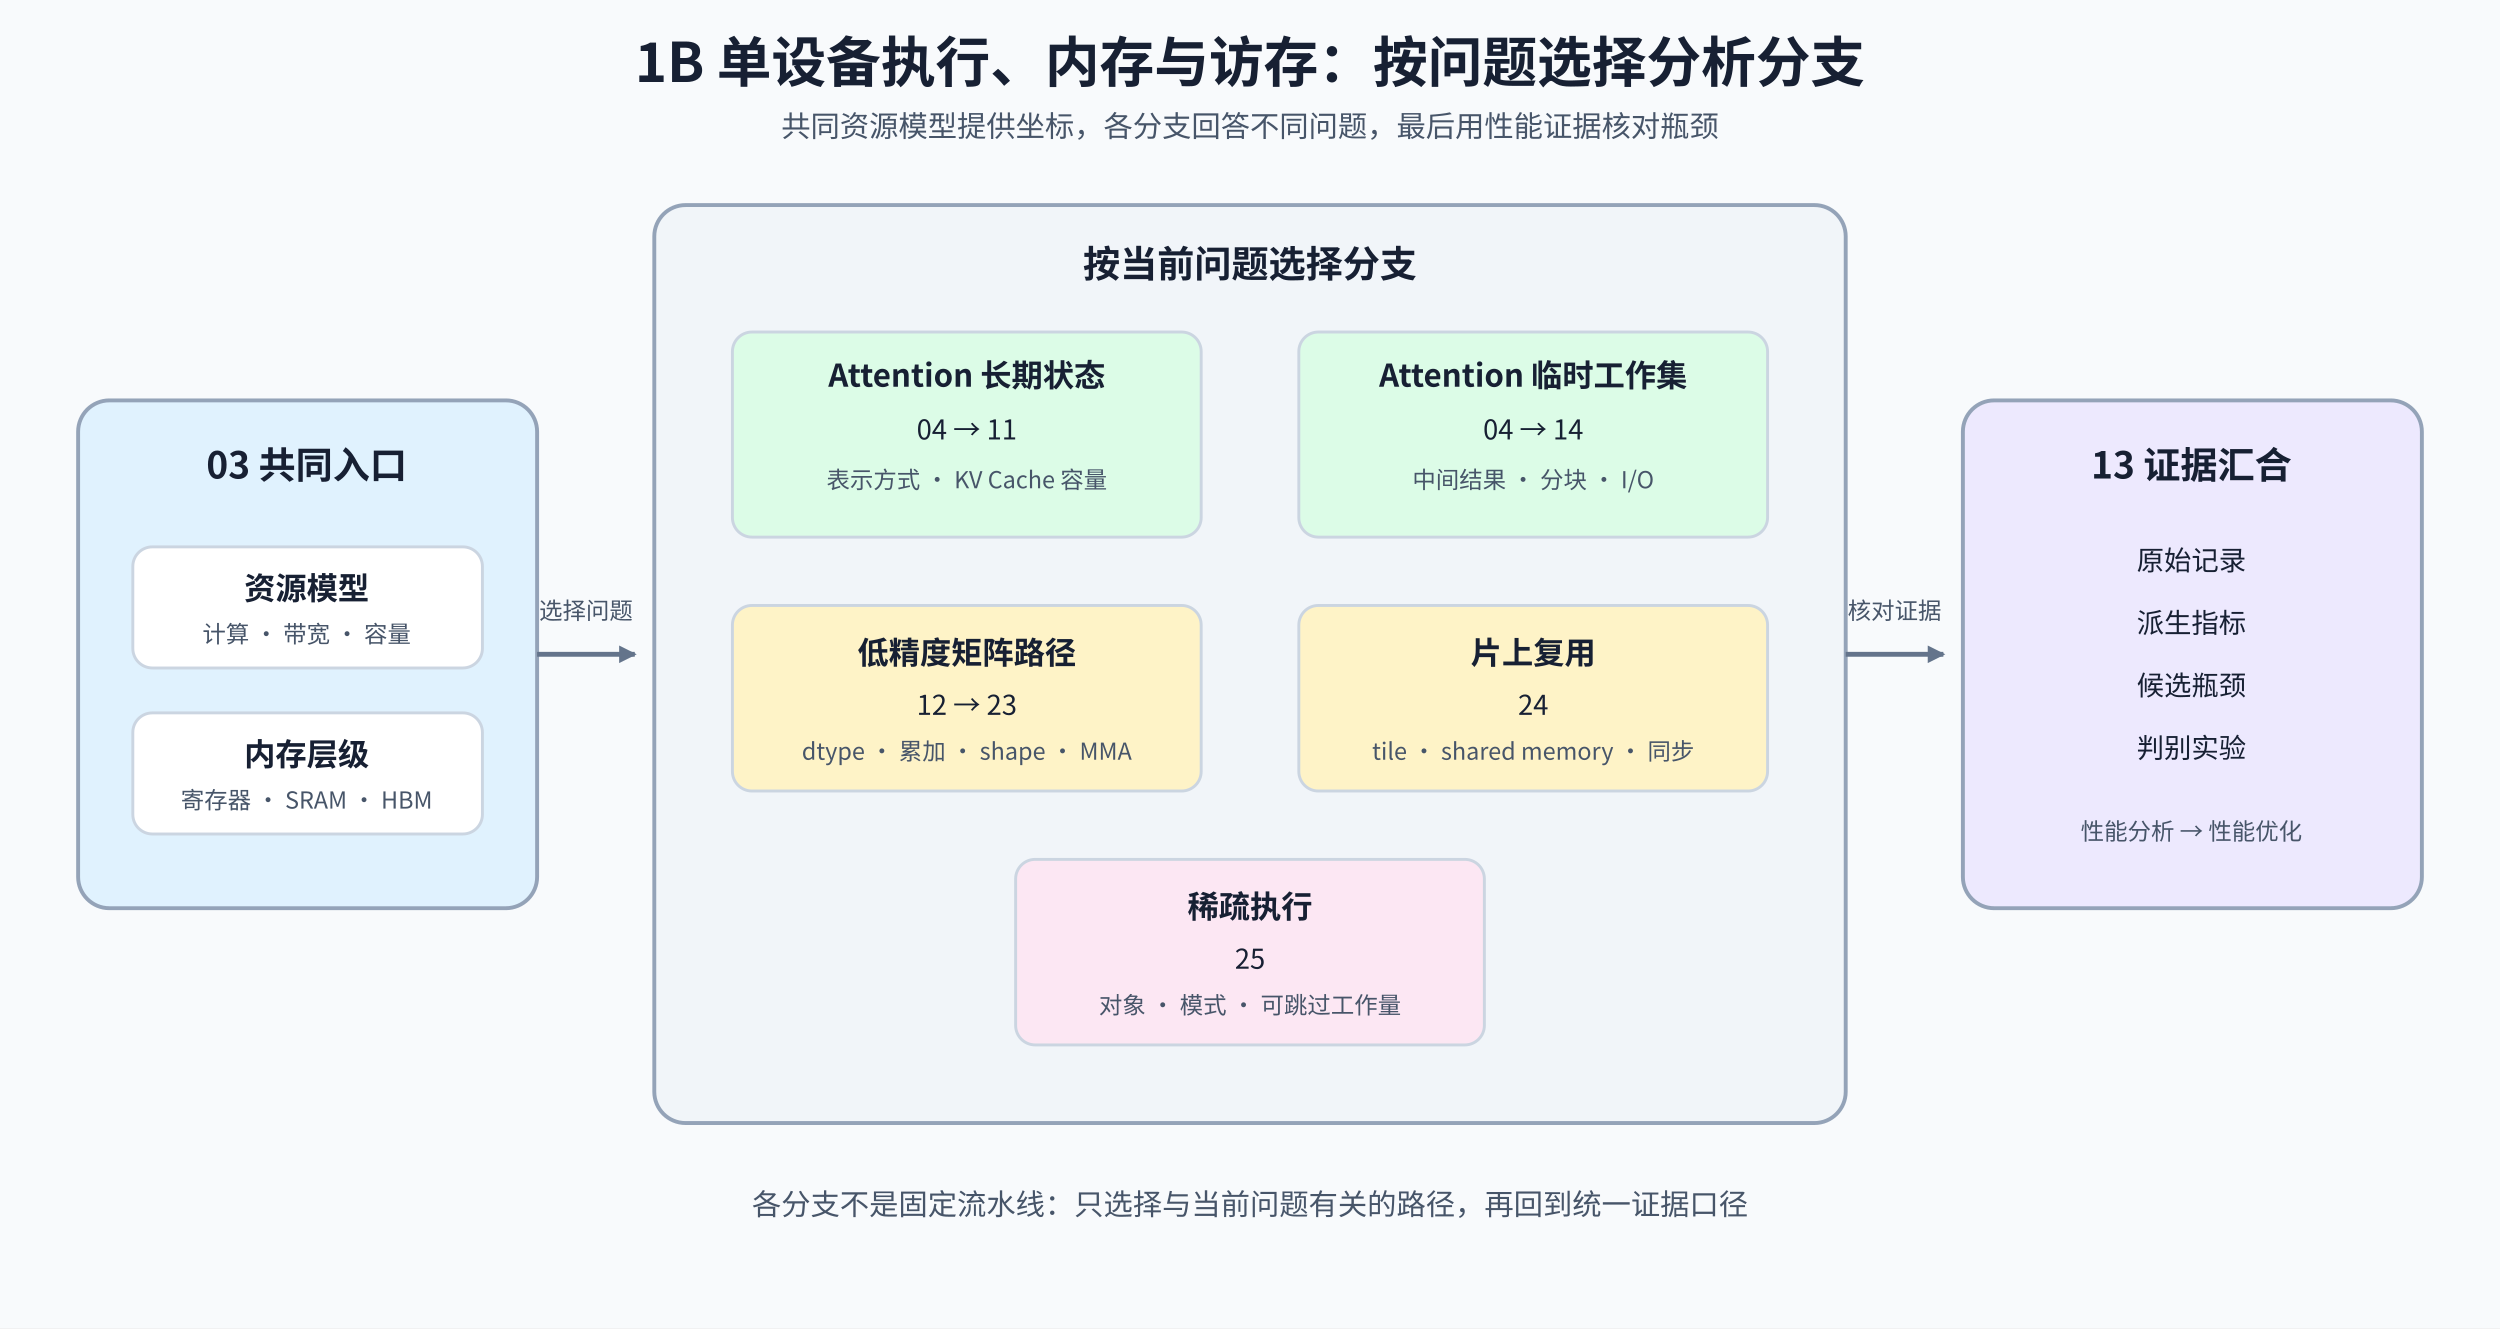
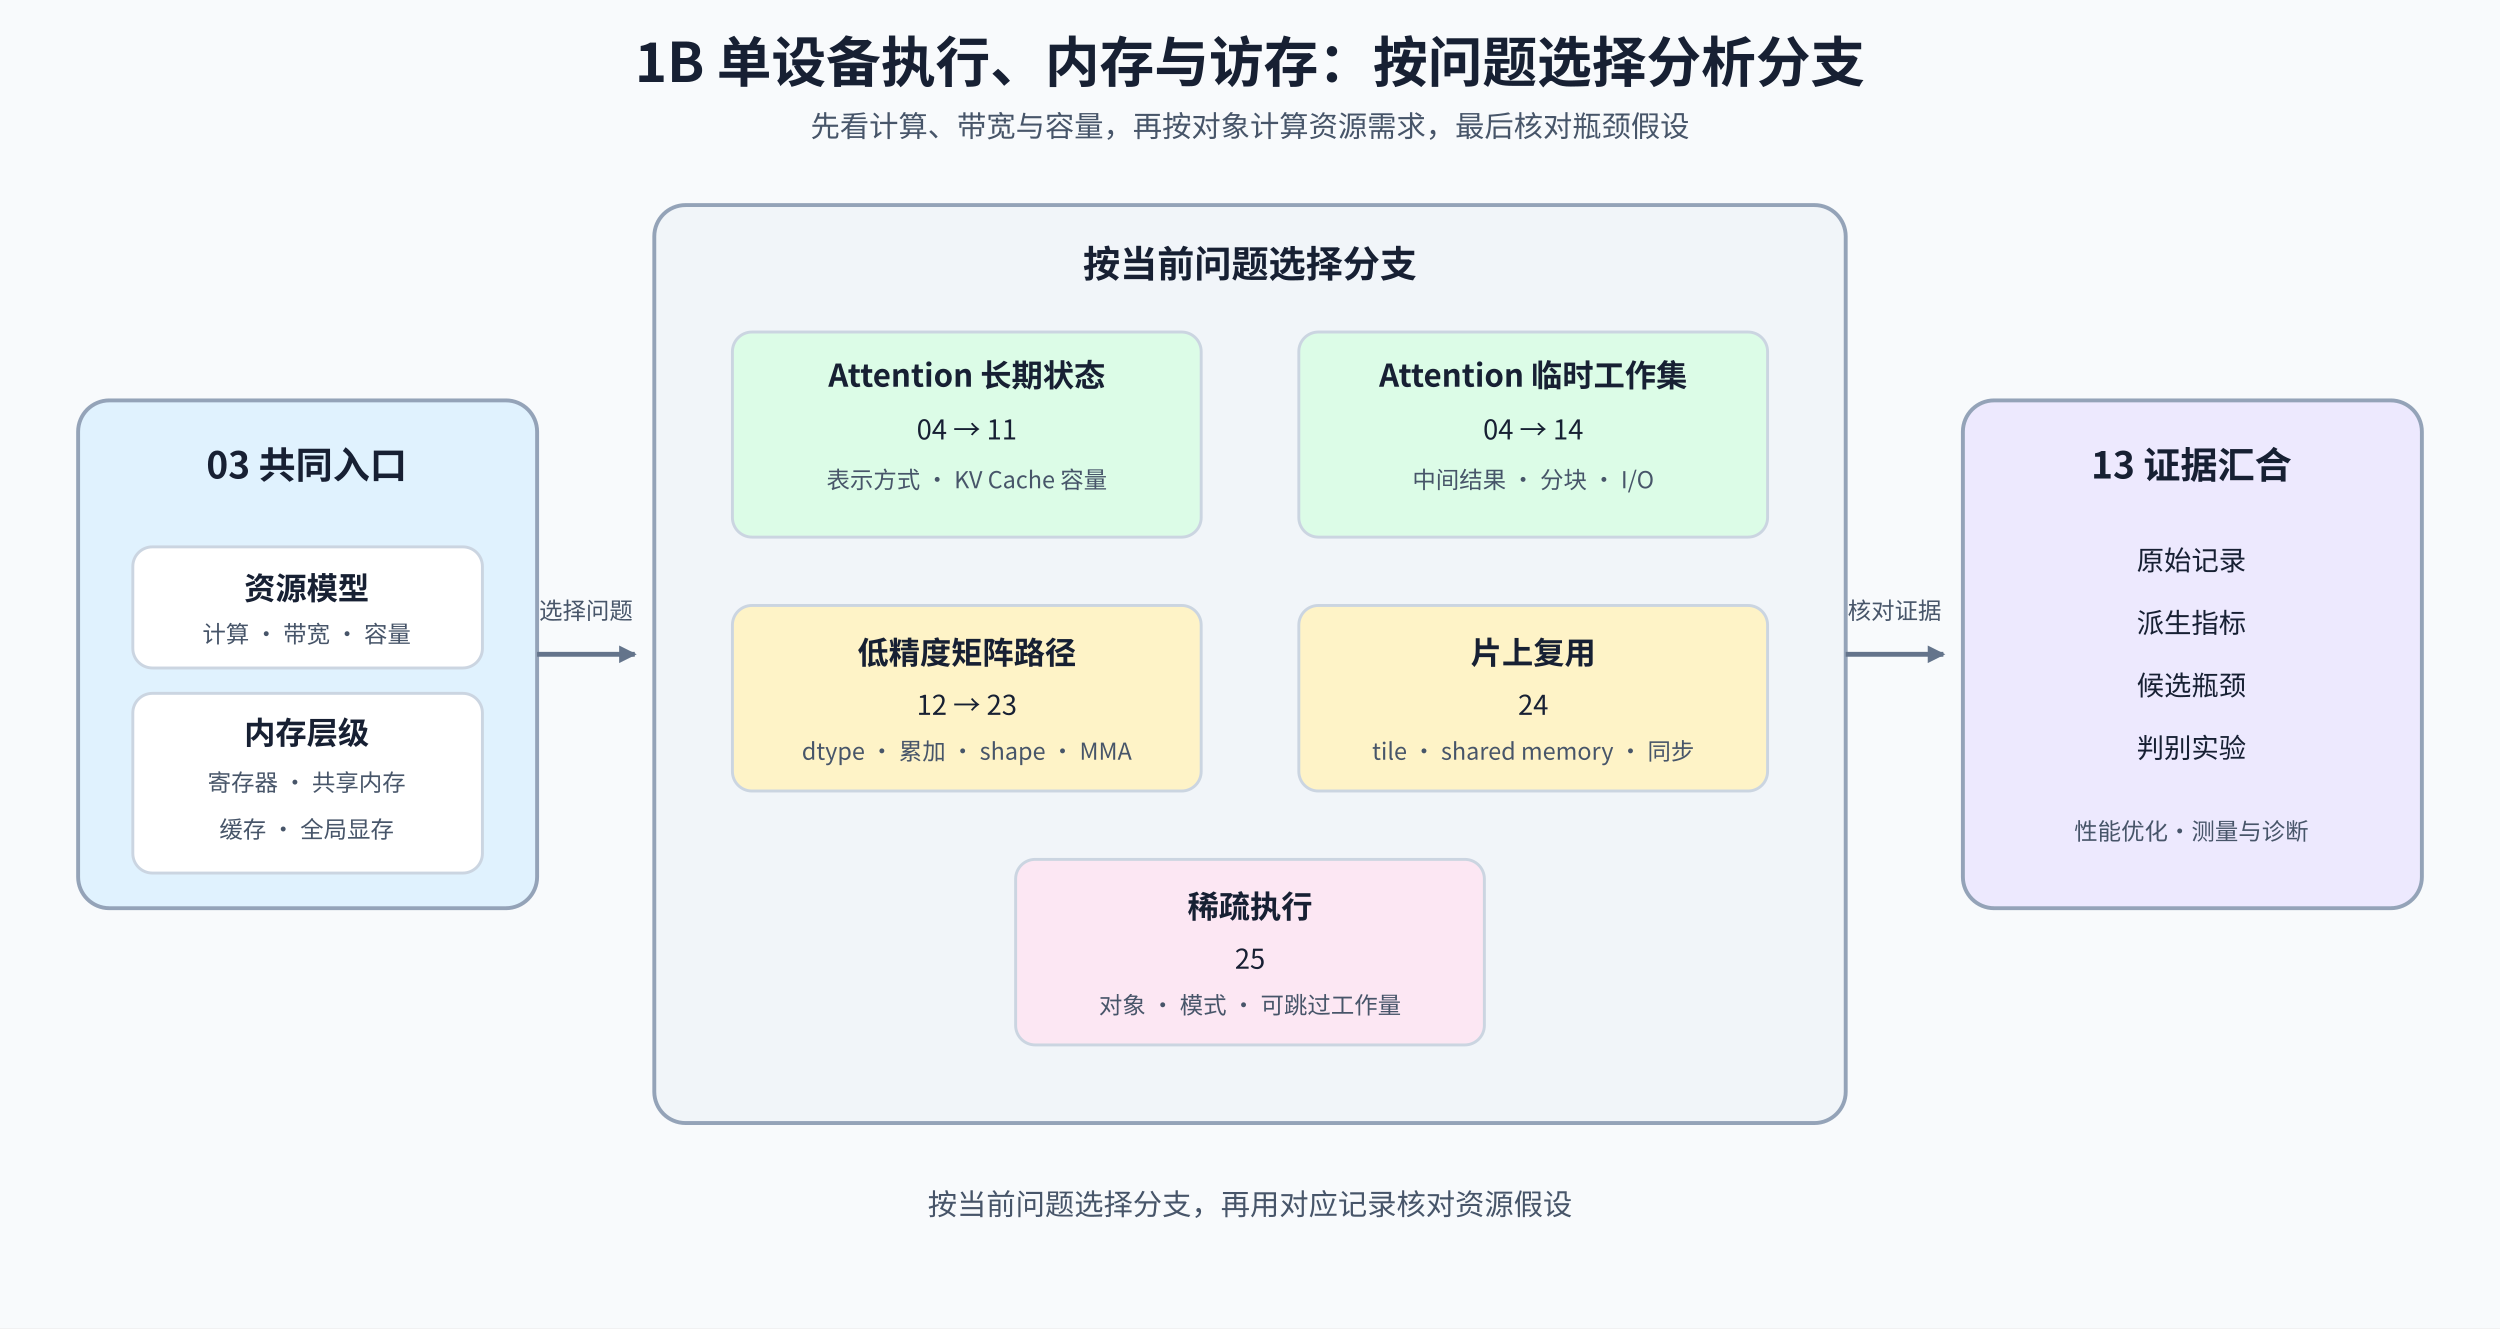
<svg xmlns="http://www.w3.org/2000/svg" width="1280" height="680" viewBox="0 0 1280 680" role="img" aria-labelledby="title desc">
  <defs>
    <marker id="a1b" markerWidth="9" markerHeight="9" refX="8" refY="4.5" orient="auto" markerUnits="userSpaceOnUse">
      <path d="M0 0L9 4.5L0 9Z" fill="#64748b" />
    </marker>
    <style>
      text{font-family:'Noto Sans CJK SC','Microsoft YaHei',Arial,sans-serif;fill:#172033}.title{font-size:28px;font-weight:700}.sub{font-size:15px;fill:#475569}.group{font-size:19px;font-weight:700}.head{font-size:16px;font-weight:700}.body{font-size:14px}.small{font-size:12px;fill:#475569}.panel{stroke:#94a3b8;stroke-width:2;rx:16}.item{stroke:#cbd5e1;stroke-width:1.5;rx:10}.flow{stroke:#64748b;stroke-width:2.5;fill:none;marker-end:url(#a1b)}
    </style>
  </defs>
  <rect width="1280" height="680" fill="#f8fafc" />
  <text x="640" y="42" text-anchor="middle" class="title">1B 单设备执行、内存与访存：按问题选择分析分支</text>
-   <text x="640" y="70" text-anchor="middle" class="sub">共同资源模型提供坐标，各分支回答不同问题，最后用性能证据核对瓶颈</text>
+   <text x="640" y="70" text-anchor="middle" class="sub">先看计算、带宽与容量，再按对象计算资源需求，最后核对瓶颈假设</text>
  <rect x="40" y="205" width="235" height="260" fill="#e0f2fe" class="panel" />
  <text x="157" y="245" text-anchor="middle" class="group">03 共同入口</text>
  <rect x="68" y="280" width="179" height="62" fill="#fff" class="item" />
  <text x="157" y="307" text-anchor="middle" class="head">资源模型</text>
  <text x="157" y="329" text-anchor="middle" class="small">计算 · 带宽 · 容量</text>
-   <rect x="68" y="365" width="179" height="62" fill="#fff" class="item" />
-   <text x="157" y="392" text-anchor="middle" class="head">内存层级</text>
-   <text x="157" y="414" text-anchor="middle" class="small">寄存器 · SRAM · HBM</text>
+   <rect x="68" y="355" width="179" height="92" fill="#fff" class="item" />
+   <text x="157" y="381" text-anchor="middle" class="head">内存层级</text>
+   <text x="157" y="405" text-anchor="middle" class="small">寄存器 · 共享内存</text>
+   <text x="157" y="429" text-anchor="middle" class="small">缓存 · 全局显存</text>
  <rect x="335" y="105" width="610" height="470" fill="#f1f5f9" class="panel" />
  <text x="640" y="142" text-anchor="middle" class="group">按当前问题选择分支</text>
  <rect x="375" y="170" width="240" height="105" fill="#dcfce7" class="item" />
  <text x="495" y="198" text-anchor="middle" class="head">Attention 长期状态</text>
  <text x="495" y="225" text-anchor="middle" class="body">04 → 11</text>
  <text x="495" y="250" text-anchor="middle" class="small">表示方式 · KV Cache 容量</text>
  <rect x="665" y="170" width="240" height="105" fill="#dcfce7" class="item" />
  <text x="785" y="198" text-anchor="middle" class="head">Attention 临时工作集</text>
  <text x="785" y="225" text-anchor="middle" class="body">04 → 14</text>
  <text x="785" y="250" text-anchor="middle" class="small">中间结果 · 分块 · I/O</text>
  <rect x="375" y="310" width="240" height="95" fill="#fef3c7" class="item" />
  <text x="495" y="340" text-anchor="middle" class="head">低精度矩阵路径</text>
  <text x="495" y="366" text-anchor="middle" class="body">12 → 23</text>
  <text x="495" y="389" text-anchor="middle" class="small">dtype · 累加 · shape · MMA</text>
  <rect x="665" y="310" width="240" height="95" fill="#fef3c7" class="item" />
  <text x="785" y="340" text-anchor="middle" class="head">片上复用</text>
  <text x="785" y="366" text-anchor="middle" class="body">24</text>
  <text x="785" y="389" text-anchor="middle" class="small">tile · shared memory · 同步</text>
  <rect x="520" y="440" width="240" height="95" fill="#fce7f3" class="item" />
  <text x="640" y="470" text-anchor="middle" class="head">稀疏执行</text>
  <text x="640" y="496" text-anchor="middle" class="body">25</text>
  <text x="640" y="519" text-anchor="middle" class="small">对象 · 模式 · 可跳过工作量</text>
  <rect x="1005" y="205" width="235" height="260" fill="#ede9fe" class="panel" />
  <text x="1122" y="245" text-anchor="middle" class="group">13 证据汇合</text>
  <text x="1122" y="292" text-anchor="middle" class="body">原始记录</text>
  <text x="1122" y="324" text-anchor="middle" class="body">派生指标</text>
  <text x="1122" y="356" text-anchor="middle" class="body">候选瓶颈</text>
  <text x="1122" y="388" text-anchor="middle" class="body">判别实验</text>
-   <text x="1122" y="430" text-anchor="middle" class="small">性能分析 → 性能优化</text>
+   <text x="1122" y="430" text-anchor="middle" class="small">性能优化·测量与诊断</text>
  <path d="M275 335H325" class="flow" />
  <path d="M945 335H995" class="flow" />
  <text x="300" y="317" text-anchor="middle" class="small">选择问题</text>
  <text x="970" y="317" text-anchor="middle" class="small">核对证据</text>
-   <text x="640" y="622" text-anchor="middle" class="sub">各分支不是固定流水线：只选择与当前问题有关的路径，再回到统一证据口径</text>
+   <text x="640" y="622" text-anchor="middle" class="sub">按当前问题选择分支，再用对应记录核对资源假设</text>
</svg>
